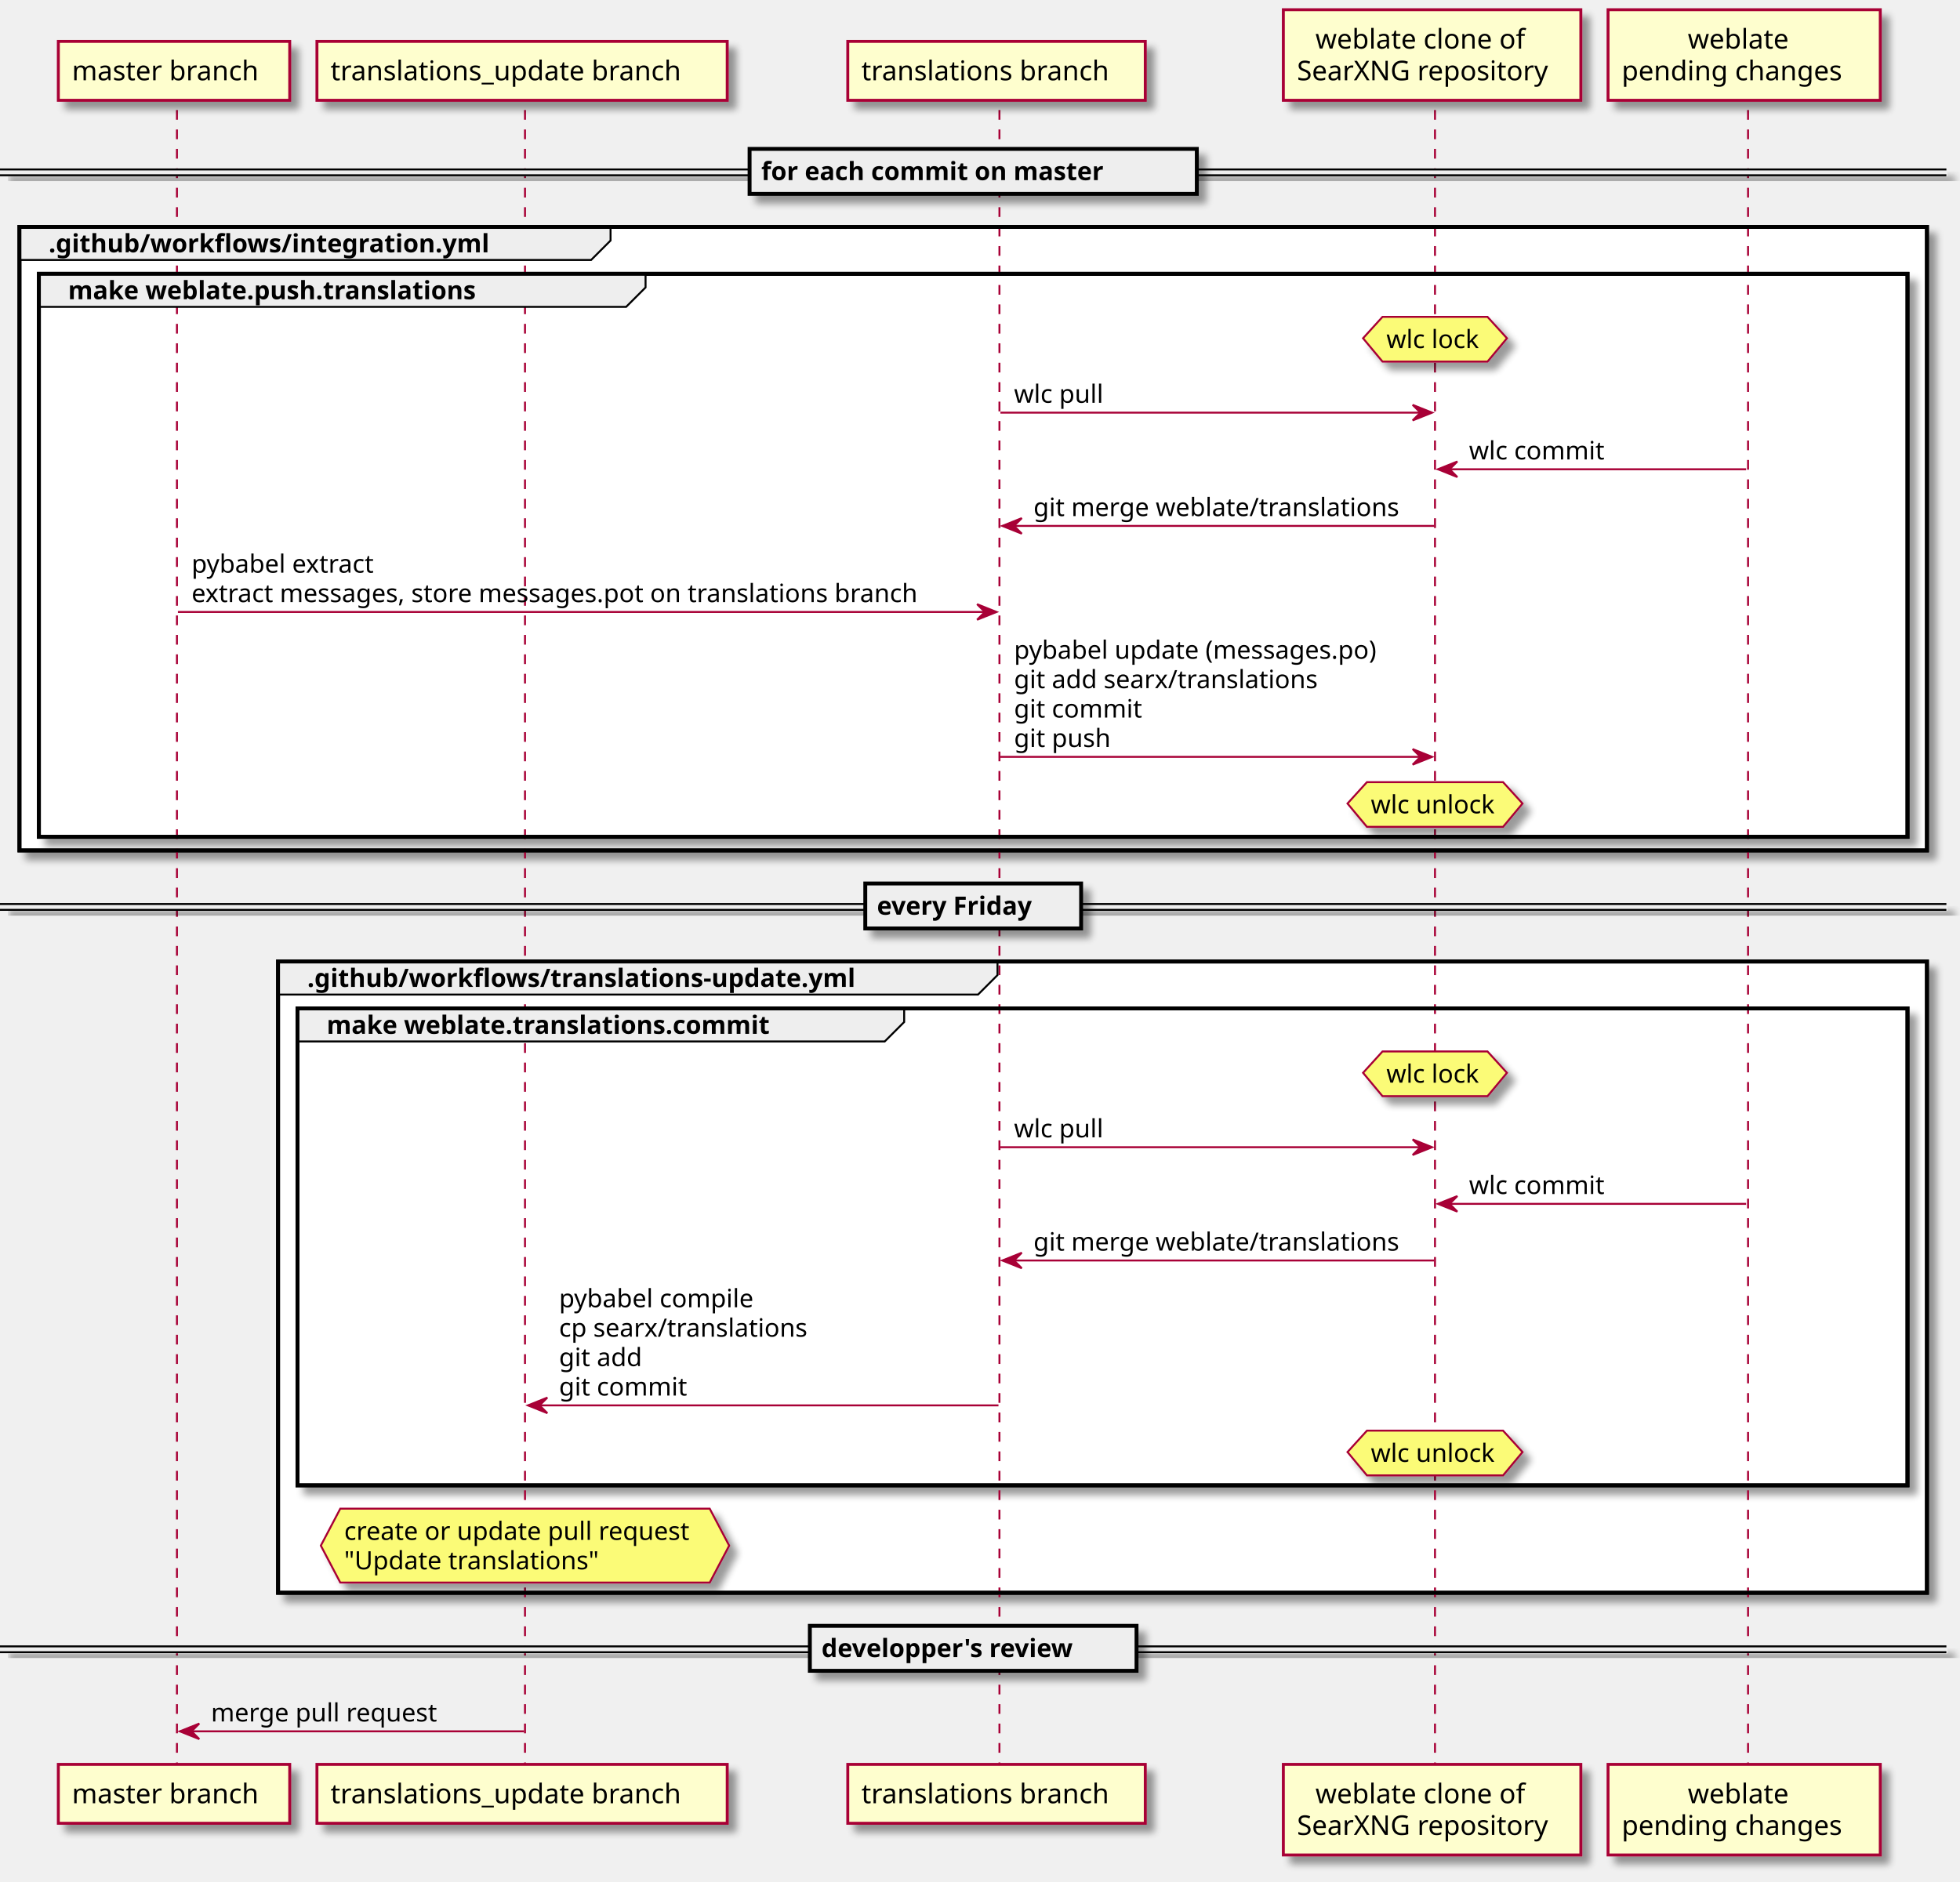
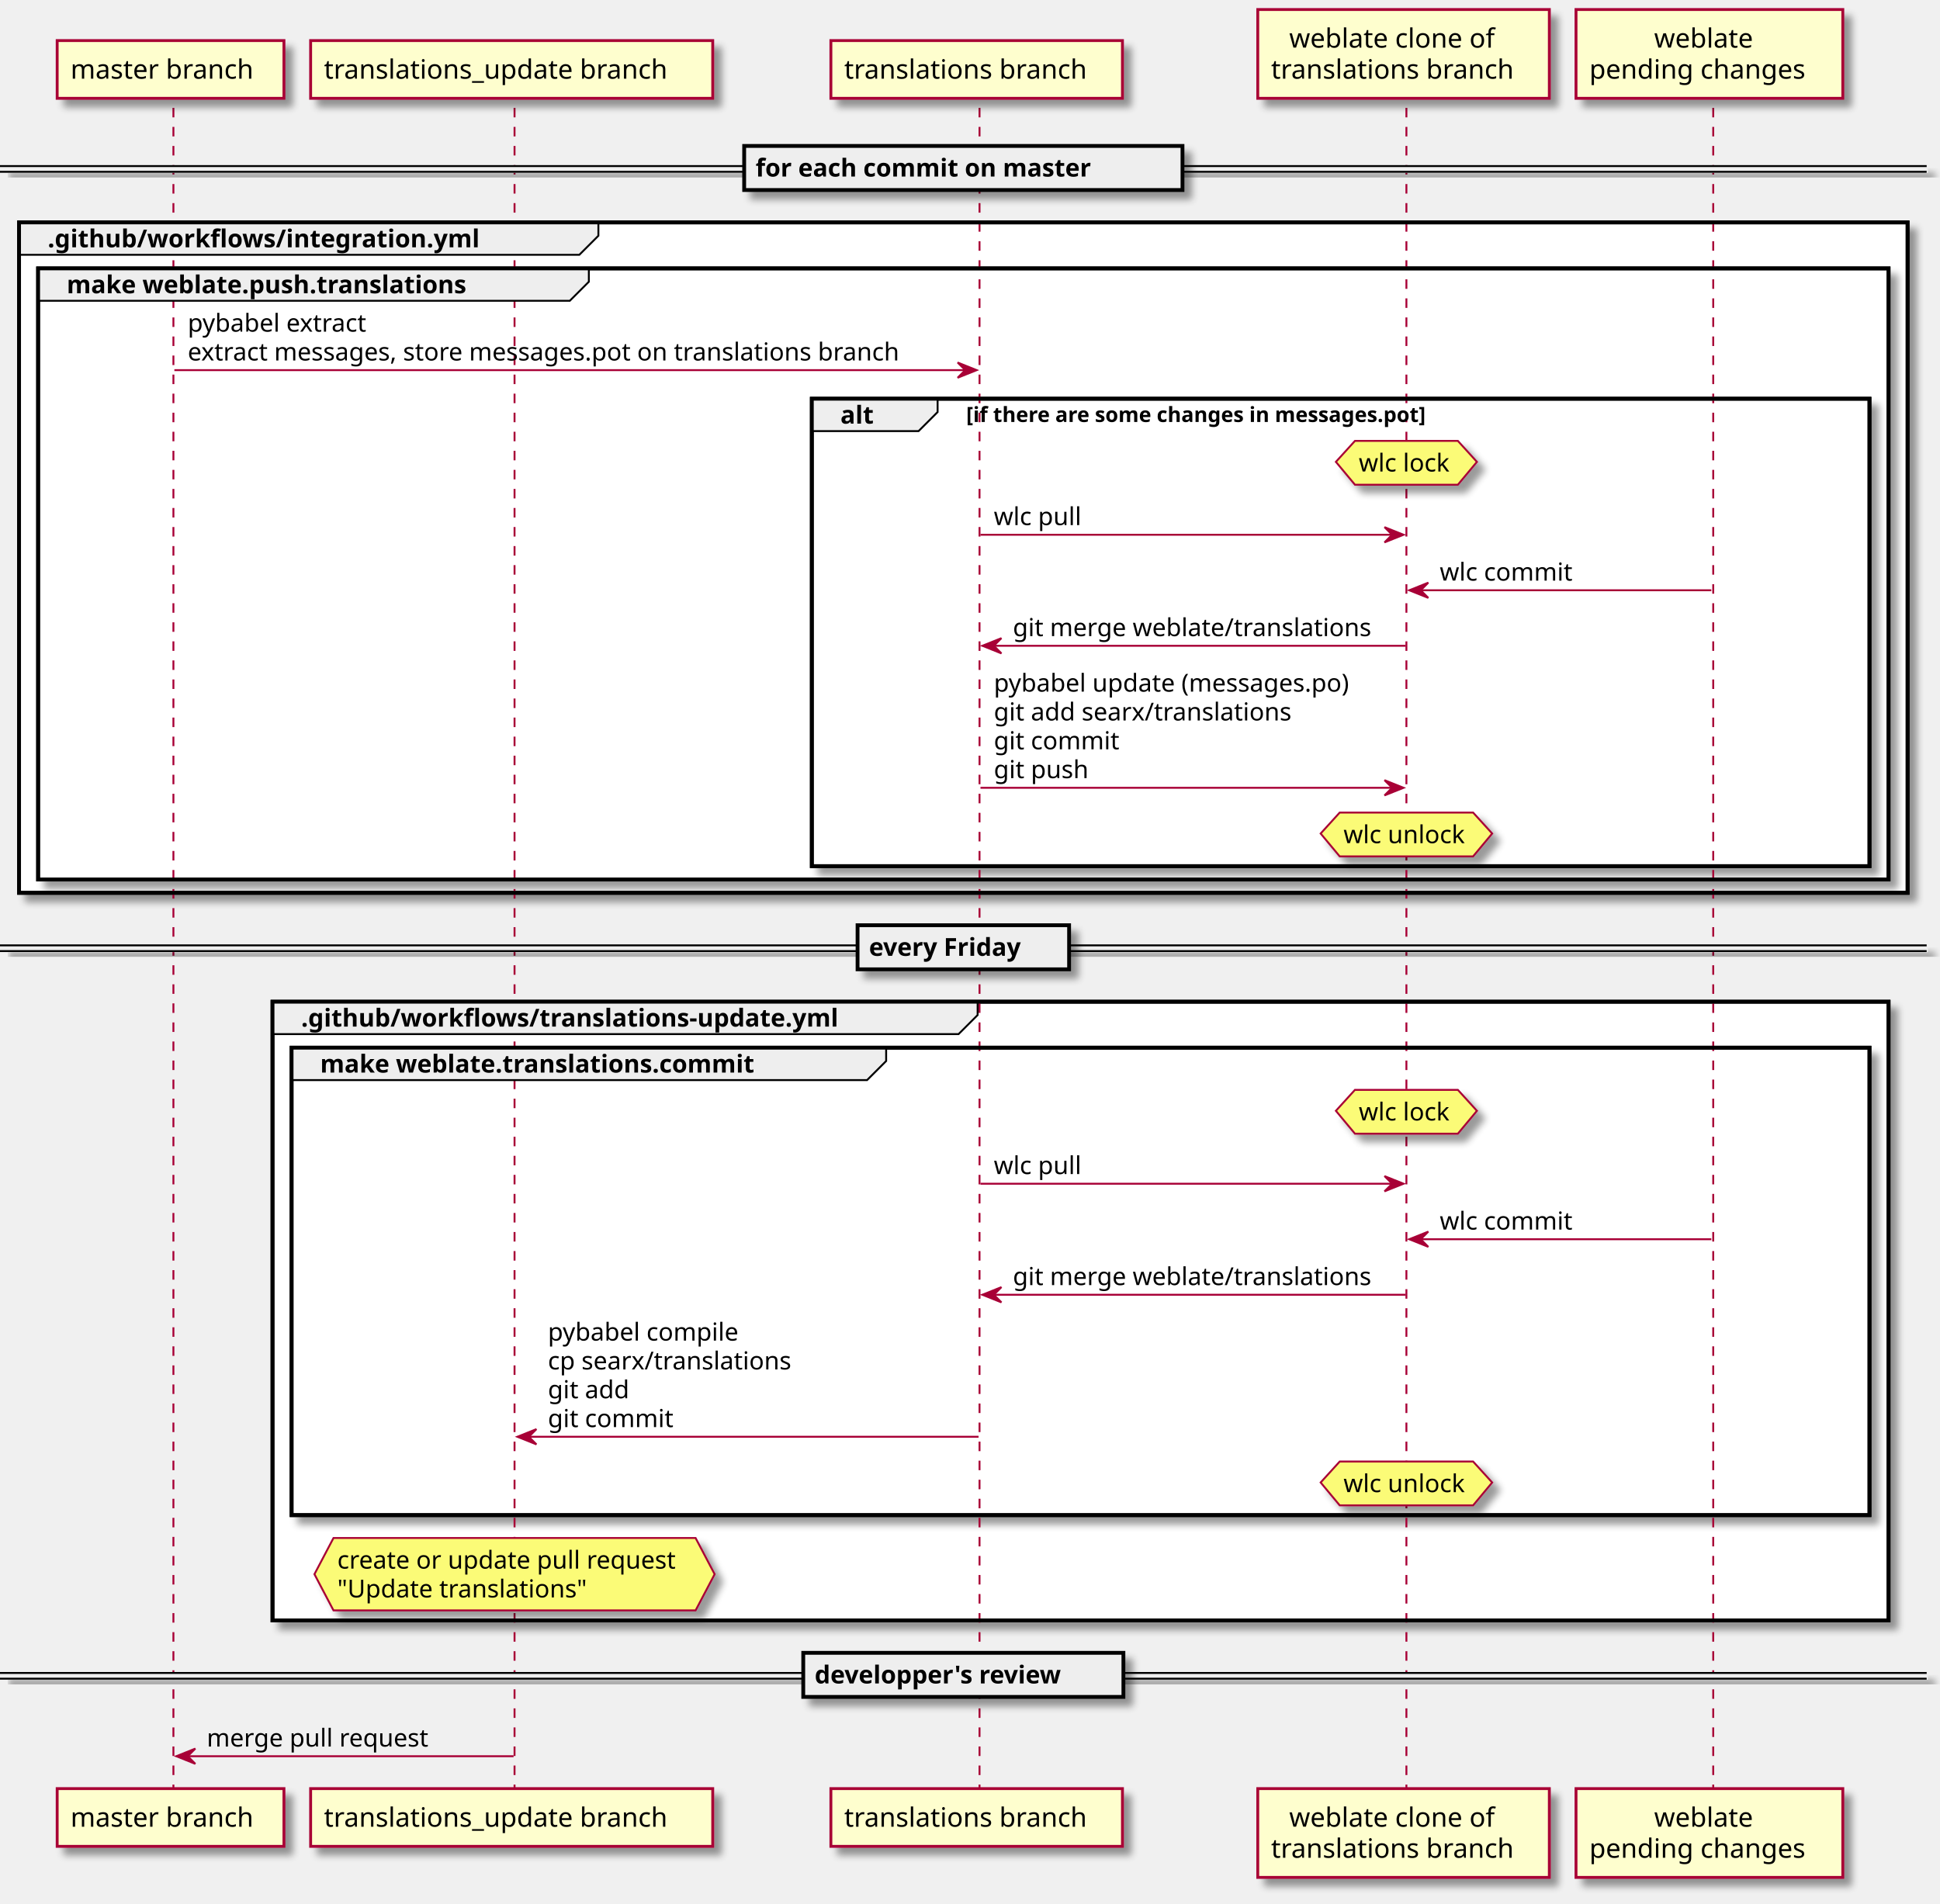
- <svg xmlns="http://www.w3.org/2000/svg" contentScriptType="application/ecmascript" contentStyleType="text/css" height="968px" preserveAspectRatio="none" style="width:1008px;height:968px;background:#FFFFFF;" version="1.1" viewBox="0 0 1008 968" width="1008px" zoomAndPan="magnify">
+ <svg xmlns="http://www.w3.org/2000/svg" contentScriptType="application/ecmascript" contentStyleType="text/css" height="999px" preserveAspectRatio="none" style="width:1018px;height:999px;background:#FFFFFF;" version="1.1" viewBox="0 0 1018 999" width="1018px" zoomAndPan="magnify">
  <defs>
-     <filter height="300%" id="fwj4fqzvak25j" width="300%" x="-1" y="-1">
+     <filter height="300%" id="flwgy9xrajsm" width="300%" x="-1" y="-1">
      <feGaussianBlur result="blurOut" stdDeviation="2.0" />
      <feColorMatrix in="blurOut" result="blurOut2" type="matrix" values="0 0 0 0 0 0 0 0 0 0 0 0 0 0 0 0 0 0 .4 0" />
      <feOffset dx="4.0" dy="4.0" in="blurOut2" result="blurOut3" />
      <feBlend in="SourceGraphic" in2="blurOut3" mode="normal" />
    </filter>
  </defs>
  <g>
-     <rect fill="#FFFFFF" filter="url(#fwj4fqzvak25j)" height="320.727" style="stroke:#000000;stroke-width:2.0;" width="981" x="10" y="116.727" />
-     <rect fill="#FFFFFF" filter="url(#fwj4fqzvak25j)" height="289.594" style="stroke:#000000;stroke-width:2.0;" width="961" x="20" y="140.859" />
-     <rect fill="#FFFFFF" filter="url(#fwj4fqzvak25j)" height="324.727" style="stroke:#000000;stroke-width:2.0;" width="848" x="143" y="494.586" />
-     <rect fill="#FFFFFF" filter="url(#fwj4fqzvak25j)" height="245.328" style="stroke:#000000;stroke-width:2.0;" width="828" x="153" y="518.719" />
-     <line style="stroke:#A80036;stroke-width:1.0;stroke-dasharray:5.0,5.0;" x1="91" x2="91" y1="56.594" y2="908.578" />
-     <line style="stroke:#A80036;stroke-width:1.0;stroke-dasharray:5.0,5.0;" x1="270" x2="270" y1="56.594" y2="908.578" />
-     <line style="stroke:#A80036;stroke-width:1.0;stroke-dasharray:5.0,5.0;" x1="514" x2="514" y1="56.594" y2="908.578" />
-     <line style="stroke:#A80036;stroke-width:1.0;stroke-dasharray:5.0,5.0;" x1="738" x2="738" y1="56.594" y2="908.578" />
-     <line style="stroke:#A80036;stroke-width:1.0;stroke-dasharray:5.0,5.0;" x1="899" x2="899" y1="56.594" y2="908.578" />
-     <rect fill="#FEFECE" filter="url(#fwj4fqzvak25j)" height="30.297" style="stroke:#A80036;stroke-width:1.5;" width="119" x="30" y="21.297" />
+     <rect fill="#FFFFFF" filter="url(#flwgy9xrajsm)" height="351.859" style="stroke:#000000;stroke-width:2.0;" width="991" x="10" y="116.727" />
+     <rect fill="#FFFFFF" filter="url(#flwgy9xrajsm)" height="320.727" style="stroke:#000000;stroke-width:2.0;" width="971" x="20" y="140.859" />
+     <rect fill="#FFFFFF" filter="url(#flwgy9xrajsm)" height="245.328" style="stroke:#000000;stroke-width:2.0;" width="555" x="426" y="209.258" />
+     <rect fill="#FFFFFF" filter="url(#flwgy9xrajsm)" height="324.727" style="stroke:#000000;stroke-width:2.0;" width="848" x="143" y="525.719" />
+     <rect fill="#FFFFFF" filter="url(#flwgy9xrajsm)" height="245.328" style="stroke:#000000;stroke-width:2.0;" width="828" x="153" y="549.852" />
+     <line style="stroke:#A80036;stroke-width:1.0;stroke-dasharray:5.0,5.0;" x1="91" x2="91" y1="56.594" y2="939.711" />
+     <line style="stroke:#A80036;stroke-width:1.0;stroke-dasharray:5.0,5.0;" x1="270" x2="270" y1="56.594" y2="939.711" />
+     <line style="stroke:#A80036;stroke-width:1.0;stroke-dasharray:5.0,5.0;" x1="514" x2="514" y1="56.594" y2="939.711" />
+     <line style="stroke:#A80036;stroke-width:1.0;stroke-dasharray:5.0,5.0;" x1="738" x2="738" y1="56.594" y2="939.711" />
+     <line style="stroke:#A80036;stroke-width:1.0;stroke-dasharray:5.0,5.0;" x1="899" x2="899" y1="56.594" y2="939.711" />
+     <rect fill="#FEFECE" filter="url(#flwgy9xrajsm)" height="30.297" style="stroke:#A80036;stroke-width:1.5;" width="119" x="30" y="21.297" />
    <text fill="#000000" font-family="sans-serif" font-size="14" lengthAdjust="spacing" textLength="105" x="37" y="41.292">master branch</text>
-     <rect fill="#FEFECE" filter="url(#fwj4fqzvak25j)" height="30.297" style="stroke:#A80036;stroke-width:1.5;" width="119" x="30" y="907.578" />
-     <text fill="#000000" font-family="sans-serif" font-size="14" lengthAdjust="spacing" textLength="105" x="37" y="927.573">master branch</text>
-     <rect fill="#FEFECE" filter="url(#fwj4fqzvak25j)" height="30.297" style="stroke:#A80036;stroke-width:1.5;" width="211" x="163" y="21.297" />
+     <rect fill="#FEFECE" filter="url(#flwgy9xrajsm)" height="30.297" style="stroke:#A80036;stroke-width:1.5;" width="119" x="30" y="938.711" />
+     <text fill="#000000" font-family="sans-serif" font-size="14" lengthAdjust="spacing" textLength="105" x="37" y="958.706">master branch</text>
+     <rect fill="#FEFECE" filter="url(#flwgy9xrajsm)" height="30.297" style="stroke:#A80036;stroke-width:1.5;" width="211" x="163" y="21.297" />
    <text fill="#000000" font-family="sans-serif" font-size="14" lengthAdjust="spacing" textLength="197" x="170" y="41.292">translations_update branch</text>
-     <rect fill="#FEFECE" filter="url(#fwj4fqzvak25j)" height="30.297" style="stroke:#A80036;stroke-width:1.5;" width="211" x="163" y="907.578" />
-     <text fill="#000000" font-family="sans-serif" font-size="14" lengthAdjust="spacing" textLength="197" x="170" y="927.573">translations_update branch</text>
-     <rect fill="#FEFECE" filter="url(#fwj4fqzvak25j)" height="30.297" style="stroke:#A80036;stroke-width:1.5;" width="153" x="436" y="21.297" />
+     <rect fill="#FEFECE" filter="url(#flwgy9xrajsm)" height="30.297" style="stroke:#A80036;stroke-width:1.5;" width="211" x="163" y="938.711" />
+     <text fill="#000000" font-family="sans-serif" font-size="14" lengthAdjust="spacing" textLength="197" x="170" y="958.706">translations_update branch</text>
+     <rect fill="#FEFECE" filter="url(#flwgy9xrajsm)" height="30.297" style="stroke:#A80036;stroke-width:1.5;" width="153" x="436" y="21.297" />
    <text fill="#000000" font-family="sans-serif" font-size="14" lengthAdjust="spacing" textLength="139" x="443" y="41.292">translations branch</text>
-     <rect fill="#FEFECE" filter="url(#fwj4fqzvak25j)" height="30.297" style="stroke:#A80036;stroke-width:1.5;" width="153" x="436" y="907.578" />
-     <text fill="#000000" font-family="sans-serif" font-size="14" lengthAdjust="spacing" textLength="139" x="443" y="927.573">translations branch</text>
-     <rect fill="#FEFECE" filter="url(#fwj4fqzvak25j)" height="46.594" style="stroke:#A80036;stroke-width:1.5;" width="153" x="660" y="5" />
+     <rect fill="#FEFECE" filter="url(#flwgy9xrajsm)" height="30.297" style="stroke:#A80036;stroke-width:1.5;" width="153" x="436" y="938.711" />
+     <text fill="#000000" font-family="sans-serif" font-size="14" lengthAdjust="spacing" textLength="139" x="443" y="958.706">translations branch</text>
+     <rect fill="#FEFECE" filter="url(#flwgy9xrajsm)" height="46.594" style="stroke:#A80036;stroke-width:1.5;" width="153" x="660" y="5" />
    <text fill="#000000" font-family="sans-serif" font-size="14" lengthAdjust="spacing" textLength="120" x="676.5" y="24.995">weblate clone of</text>
-     <text fill="#000000" font-family="sans-serif" font-size="14" lengthAdjust="spacing" textLength="139" x="667" y="41.292">SearXNG repository</text>
-     <rect fill="#FEFECE" filter="url(#fwj4fqzvak25j)" height="46.594" style="stroke:#A80036;stroke-width:1.5;" width="153" x="660" y="907.578" />
-     <text fill="#000000" font-family="sans-serif" font-size="14" lengthAdjust="spacing" textLength="120" x="676.5" y="927.573">weblate clone of</text>
-     <text fill="#000000" font-family="sans-serif" font-size="14" lengthAdjust="spacing" textLength="139" x="667" y="943.87">SearXNG repository</text>
-     <rect fill="#FEFECE" filter="url(#fwj4fqzvak25j)" height="46.594" style="stroke:#A80036;stroke-width:1.5;" width="140" x="827" y="5" />
+     <text fill="#000000" font-family="sans-serif" font-size="14" lengthAdjust="spacing" textLength="139" x="667" y="41.292">translations branch</text>
+     <rect fill="#FEFECE" filter="url(#flwgy9xrajsm)" height="46.594" style="stroke:#A80036;stroke-width:1.5;" width="153" x="660" y="938.711" />
+     <text fill="#000000" font-family="sans-serif" font-size="14" lengthAdjust="spacing" textLength="120" x="676.5" y="958.706">weblate clone of</text>
+     <text fill="#000000" font-family="sans-serif" font-size="14" lengthAdjust="spacing" textLength="139" x="667" y="975.003">translations branch</text>
+     <rect fill="#FEFECE" filter="url(#flwgy9xrajsm)" height="46.594" style="stroke:#A80036;stroke-width:1.5;" width="140" x="827" y="5" />
    <text fill="#000000" font-family="sans-serif" font-size="14" lengthAdjust="spacing" textLength="58" x="868" y="24.995">weblate</text>
    <text fill="#000000" font-family="sans-serif" font-size="14" lengthAdjust="spacing" textLength="122" x="834" y="41.292">pending changes</text>
-     <rect fill="#FEFECE" filter="url(#fwj4fqzvak25j)" height="46.594" style="stroke:#A80036;stroke-width:1.5;" width="140" x="827" y="907.578" />
-     <text fill="#000000" font-family="sans-serif" font-size="14" lengthAdjust="spacing" textLength="58" x="868" y="927.573">weblate</text>
-     <text fill="#000000" font-family="sans-serif" font-size="14" lengthAdjust="spacing" textLength="122" x="834" y="943.87">pending changes</text>
-     <rect fill="#EEEEEE" filter="url(#fwj4fqzvak25j)" height="3" style="stroke:#EEEEEE;stroke-width:1.0;" width="1001" x="0" y="87.16" />
-     <line style="stroke:#000000;stroke-width:1.0;" x1="0" x2="1001" y1="87.16" y2="87.16" />
-     <line style="stroke:#000000;stroke-width:1.0;" x1="0" x2="1001" y1="90.16" y2="90.16" />
-     <rect fill="#EEEEEE" filter="url(#fwj4fqzvak25j)" height="23.133" style="stroke:#000000;stroke-width:2.0;" width="230" x="385.5" y="76.594" />
-     <text fill="#000000" font-family="sans-serif" font-size="13" font-weight="bold" lengthAdjust="spacing" textLength="211" x="391.5" y="92.661">for each commit on master</text>
+     <rect fill="#FEFECE" filter="url(#flwgy9xrajsm)" height="46.594" style="stroke:#A80036;stroke-width:1.5;" width="140" x="827" y="938.711" />
+     <text fill="#000000" font-family="sans-serif" font-size="14" lengthAdjust="spacing" textLength="58" x="868" y="958.706">weblate</text>
+     <text fill="#000000" font-family="sans-serif" font-size="14" lengthAdjust="spacing" textLength="122" x="834" y="975.003">pending changes</text>
+     <rect fill="#EEEEEE" filter="url(#flwgy9xrajsm)" height="3" style="stroke:#EEEEEE;stroke-width:1.0;" width="1011" x="0" y="87.16" />
+     <line style="stroke:#000000;stroke-width:1.0;" x1="0" x2="1011" y1="87.16" y2="87.16" />
+     <line style="stroke:#000000;stroke-width:1.0;" x1="0" x2="1011" y1="90.16" y2="90.16" />
+     <rect fill="#EEEEEE" filter="url(#flwgy9xrajsm)" height="23.133" style="stroke:#000000;stroke-width:2.0;" width="230" x="390.5" y="76.594" />
+     <text fill="#000000" font-family="sans-serif" font-size="13" font-weight="bold" lengthAdjust="spacing" textLength="211" x="396.5" y="92.661">for each commit on master</text>
    <path d="M10,116.727 L314,116.727 L314,123.727 L304,133.727 L10,133.727 L10,116.727 " fill="#EEEEEE" style="stroke:#000000;stroke-width:1.0;" />
-     <rect fill="none" height="320.727" style="stroke:#000000;stroke-width:2.0;" width="981" x="10" y="116.727" />
+     <rect fill="none" height="351.859" style="stroke:#000000;stroke-width:2.0;" width="991" x="10" y="116.727" />
    <text fill="#000000" font-family="sans-serif" font-size="13" font-weight="bold" lengthAdjust="spacing" textLength="259" x="25" y="129.793">.github/workflows/integration.yml</text>
-     <path d="M20,140.859 L332,140.859 L332,147.859 L322,157.859 L20,157.859 L20,140.859 " fill="#EEEEEE" style="stroke:#000000;stroke-width:1.0;" />
-     <rect fill="none" height="289.594" style="stroke:#000000;stroke-width:2.0;" width="961" x="20" y="140.859" />
-     <text fill="#000000" font-family="sans-serif" font-size="13" font-weight="bold" lengthAdjust="spacing" textLength="267" x="35" y="153.926">make weblate.push.translations</text>
-     <polygon fill="#FBFB77" filter="url(#fwj4fqzvak25j)" points="711,162.992,765,162.992,775,173.992,765,185.992,711,185.992,701,173.992,711,162.992" style="stroke:#A80036;stroke-width:1.0;" />
-     <text fill="#000000" font-family="sans-serif" font-size="13" lengthAdjust="spacing" textLength="50" x="713" y="179.059">wlc lock</text>
-     <polygon fill="#A80036" points="726.5,208.258,736.5,212.258,726.5,216.258,730.5,212.258" style="stroke:#A80036;stroke-width:1.0;" />
-     <line style="stroke:#A80036;stroke-width:1.0;" x1="514.5" x2="732.5" y1="212.258" y2="212.258" />
-     <text fill="#000000" font-family="sans-serif" font-size="13" lengthAdjust="spacing" textLength="47" x="521.5" y="207.192">wlc pull</text>
-     <polygon fill="#A80036" points="749.5,237.391,739.5,241.391,749.5,245.391,745.5,241.391" style="stroke:#A80036;stroke-width:1.0;" />
-     <line style="stroke:#A80036;stroke-width:1.0;" x1="743.5" x2="898" y1="241.391" y2="241.391" />
-     <text fill="#000000" font-family="sans-serif" font-size="13" lengthAdjust="spacing" textLength="74" x="755.5" y="236.325">wlc commit</text>
-     <polygon fill="#A80036" points="525.5,266.523,515.5,270.523,525.5,274.523,521.5,270.523" style="stroke:#A80036;stroke-width:1.0;" />
-     <line style="stroke:#A80036;stroke-width:1.0;" x1="519.5" x2="737.5" y1="270.523" y2="270.523" />
-     <text fill="#000000" font-family="sans-serif" font-size="13" lengthAdjust="spacing" textLength="196" x="531.5" y="265.457">git merge weblate/translations</text>
-     <polygon fill="#A80036" points="502.5,310.789,512.5,314.789,502.5,318.789,506.5,314.789" style="stroke:#A80036;stroke-width:1.0;" />
-     <line style="stroke:#A80036;stroke-width:1.0;" x1="91.5" x2="508.5" y1="314.789" y2="314.789" />
-     <text fill="#000000" font-family="sans-serif" font-size="13" lengthAdjust="spacing" textLength="101" x="98.5" y="294.59">pybabel extract</text>
-     <text fill="#000000" font-family="sans-serif" font-size="13" lengthAdjust="spacing" textLength="399" x="98.5" y="309.723">extract messages, store messages.pot on translations branch</text>
-     <polygon fill="#A80036" points="726.5,385.32,736.5,389.32,726.5,393.32,730.5,389.32" style="stroke:#A80036;stroke-width:1.0;" />
-     <line style="stroke:#A80036;stroke-width:1.0;" x1="514.5" x2="732.5" y1="389.32" y2="389.32" />
-     <text fill="#000000" font-family="sans-serif" font-size="13" lengthAdjust="spacing" textLength="200" x="521.5" y="338.856">pybabel update (messages.po)</text>
-     <text fill="#000000" font-family="sans-serif" font-size="13" lengthAdjust="spacing" textLength="163" x="521.5" y="353.989">git add searx/translations</text>
-     <text fill="#000000" font-family="sans-serif" font-size="13" lengthAdjust="spacing" textLength="69" x="521.5" y="369.122">git commit</text>
-     <text fill="#000000" font-family="sans-serif" font-size="13" lengthAdjust="spacing" textLength="51" x="521.5" y="384.254">git push</text>
-     <polygon fill="#FBFB77" filter="url(#fwj4fqzvak25j)" points="703,402.32,773,402.32,783,413.32,773,425.32,703,425.32,693,413.32,703,402.32" style="stroke:#A80036;stroke-width:1.0;" />
-     <text fill="#000000" font-family="sans-serif" font-size="13" lengthAdjust="spacing" textLength="66" x="705" y="418.387">wlc unlock</text>
-     <rect fill="#EEEEEE" filter="url(#fwj4fqzvak25j)" height="3" style="stroke:#EEEEEE;stroke-width:1.0;" width="1001" x="0" y="465.019" />
-     <line style="stroke:#000000;stroke-width:1.0;" x1="0" x2="1001" y1="465.019" y2="465.019" />
-     <line style="stroke:#000000;stroke-width:1.0;" x1="0" x2="1001" y1="468.019" y2="468.019" />
-     <rect fill="#EEEEEE" filter="url(#fwj4fqzvak25j)" height="23.133" style="stroke:#000000;stroke-width:2.0;" width="111" x="445" y="454.453" />
-     <text fill="#000000" font-family="sans-serif" font-size="13" font-weight="bold" lengthAdjust="spacing" textLength="92" x="451" y="470.52">every Friday</text>
-     <path d="M143,494.586 L513,494.586 L513,501.586 L503,511.586 L143,511.586 L143,494.586 " fill="#EEEEEE" style="stroke:#000000;stroke-width:1.0;" />
-     <rect fill="none" height="324.727" style="stroke:#000000;stroke-width:2.0;" width="848" x="143" y="494.586" />
-     <text fill="#000000" font-family="sans-serif" font-size="13" font-weight="bold" lengthAdjust="spacing" textLength="325" x="158" y="507.653">.github/workflows/translations-update.yml</text>
-     <path d="M153,518.719 L465,518.719 L465,525.719 L455,535.719 L153,535.719 L153,518.719 " fill="#EEEEEE" style="stroke:#000000;stroke-width:1.0;" />
-     <rect fill="none" height="245.328" style="stroke:#000000;stroke-width:2.0;" width="828" x="153" y="518.719" />
-     <text fill="#000000" font-family="sans-serif" font-size="13" font-weight="bold" lengthAdjust="spacing" textLength="267" x="168" y="531.786">make weblate.translations.commit</text>
-     <polygon fill="#FBFB77" filter="url(#fwj4fqzvak25j)" points="711,540.852,765,540.852,775,551.852,765,563.852,711,563.852,701,551.852,711,540.852" style="stroke:#A80036;stroke-width:1.0;" />
-     <text fill="#000000" font-family="sans-serif" font-size="13" lengthAdjust="spacing" textLength="50" x="713" y="556.918">wlc lock</text>
-     <polygon fill="#A80036" points="726.5,586.117,736.5,590.117,726.5,594.117,730.5,590.117" style="stroke:#A80036;stroke-width:1.0;" />
-     <line style="stroke:#A80036;stroke-width:1.0;" x1="514.5" x2="732.5" y1="590.117" y2="590.117" />
-     <text fill="#000000" font-family="sans-serif" font-size="13" lengthAdjust="spacing" textLength="47" x="521.5" y="585.051">wlc pull</text>
-     <polygon fill="#A80036" points="749.5,615.25,739.5,619.25,749.5,623.25,745.5,619.25" style="stroke:#A80036;stroke-width:1.0;" />
-     <line style="stroke:#A80036;stroke-width:1.0;" x1="743.5" x2="898" y1="619.25" y2="619.25" />
-     <text fill="#000000" font-family="sans-serif" font-size="13" lengthAdjust="spacing" textLength="74" x="755.5" y="614.184">wlc commit</text>
-     <polygon fill="#A80036" points="525.5,644.383,515.5,648.383,525.5,652.383,521.5,648.383" style="stroke:#A80036;stroke-width:1.0;" />
-     <line style="stroke:#A80036;stroke-width:1.0;" x1="519.5" x2="737.5" y1="648.383" y2="648.383" />
-     <text fill="#000000" font-family="sans-serif" font-size="13" lengthAdjust="spacing" textLength="196" x="531.5" y="643.317">git merge weblate/translations</text>
-     <polygon fill="#A80036" points="281.5,718.914,271.5,722.914,281.5,726.914,277.5,722.914" style="stroke:#A80036;stroke-width:1.0;" />
-     <line style="stroke:#A80036;stroke-width:1.0;" x1="275.5" x2="513.5" y1="722.914" y2="722.914" />
-     <text fill="#000000" font-family="sans-serif" font-size="13" lengthAdjust="spacing" textLength="105" x="287.5" y="672.45">pybabel compile</text>
-     <text fill="#000000" font-family="sans-serif" font-size="13" lengthAdjust="spacing" textLength="134" x="287.5" y="687.582">cp searx/translations</text>
-     <text fill="#000000" font-family="sans-serif" font-size="13" lengthAdjust="spacing" textLength="44" x="287.5" y="702.715">git add</text>
-     <text fill="#000000" font-family="sans-serif" font-size="13" lengthAdjust="spacing" textLength="69" x="287.5" y="717.848">git commit</text>
-     <polygon fill="#FBFB77" filter="url(#fwj4fqzvak25j)" points="703,735.914,773,735.914,783,746.914,773,758.914,703,758.914,693,746.914,703,735.914" style="stroke:#A80036;stroke-width:1.0;" />
-     <text fill="#000000" font-family="sans-serif" font-size="13" lengthAdjust="spacing" textLength="66" x="705" y="751.981">wlc unlock</text>
-     <polygon fill="#FBFB77" filter="url(#fwj4fqzvak25j)" points="175,776.047,365,776.047,375,795.047,365,814.047,175,814.047,165,795.047,175,776.047" style="stroke:#A80036;stroke-width:1.0;" />
-     <text fill="#000000" font-family="sans-serif" font-size="13" lengthAdjust="spacing" textLength="186" x="177" y="792.114">create or update pull request</text>
-     <text fill="#000000" font-family="sans-serif" font-size="13" lengthAdjust="spacing" textLength="135" x="177" y="807.247">"Update translations"</text>
-     <rect fill="#EEEEEE" filter="url(#fwj4fqzvak25j)" height="3" style="stroke:#EEEEEE;stroke-width:1.0;" width="1001" x="0" y="846.879" />
-     <line style="stroke:#000000;stroke-width:1.0;" x1="0" x2="1001" y1="846.879" y2="846.879" />
-     <line style="stroke:#000000;stroke-width:1.0;" x1="0" x2="1001" y1="849.879" y2="849.879" />
-     <rect fill="#EEEEEE" filter="url(#fwj4fqzvak25j)" height="23.133" style="stroke:#000000;stroke-width:2.0;" width="168" x="416.5" y="836.312" />
-     <text fill="#000000" font-family="sans-serif" font-size="13" font-weight="bold" lengthAdjust="spacing" textLength="149" x="422.5" y="852.379">developper's review</text>
-     <polygon fill="#A80036" points="102.5,886.578,92.5,890.578,102.5,894.578,98.5,890.578" style="stroke:#A80036;stroke-width:1.0;" />
-     <line style="stroke:#A80036;stroke-width:1.0;" x1="96.5" x2="269.5" y1="890.578" y2="890.578" />
-     <text fill="#000000" font-family="sans-serif" font-size="13" lengthAdjust="spacing" textLength="121" x="108.5" y="885.512">merge pull request</text>
+     <path d="M20,140.859 L309,140.859 L309,147.859 L299,157.859 L20,157.859 L20,140.859 " fill="#EEEEEE" style="stroke:#000000;stroke-width:1.0;" />
+     <rect fill="none" height="320.727" style="stroke:#000000;stroke-width:2.0;" width="971" x="20" y="140.859" />
+     <text fill="#000000" font-family="sans-serif" font-size="13" font-weight="bold" lengthAdjust="spacing" textLength="244" x="35" y="153.926">make weblate.push.translations</text>
+     <polygon fill="#A80036" points="502.5,190.258,512.5,194.258,502.5,198.258,506.5,194.258" style="stroke:#A80036;stroke-width:1.0;" />
+     <line style="stroke:#A80036;stroke-width:1.0;" x1="91.5" x2="508.5" y1="194.258" y2="194.258" />
+     <text fill="#000000" font-family="sans-serif" font-size="13" lengthAdjust="spacing" textLength="101" x="98.5" y="174.059">pybabel extract</text>
+     <text fill="#000000" font-family="sans-serif" font-size="13" lengthAdjust="spacing" textLength="399" x="98.5" y="189.192">extract messages, store messages.pot on translations branch</text>
+     <path d="M426,209.258 L492,209.258 L492,216.258 L482,226.258 L426,226.258 L426,209.258 " fill="#EEEEEE" style="stroke:#000000;stroke-width:1.0;" />
+     <rect fill="none" height="245.328" style="stroke:#000000;stroke-width:2.0;" width="555" x="426" y="209.258" />
+     <text fill="#000000" font-family="sans-serif" font-size="13" font-weight="bold" lengthAdjust="spacing" textLength="21" x="441" y="222.325">alt</text>
+     <text fill="#000000" font-family="sans-serif" font-size="11" font-weight="bold" lengthAdjust="spacing" textLength="299" x="507" y="221.468">[if there are some changes in messages.pot]</text>
+     <polygon fill="#FBFB77" filter="url(#flwgy9xrajsm)" points="711,231.391,765,231.391,775,242.391,765,254.391,711,254.391,701,242.391,711,231.391" style="stroke:#A80036;stroke-width:1.0;" />
+     <text fill="#000000" font-family="sans-serif" font-size="13" lengthAdjust="spacing" textLength="50" x="713" y="247.458">wlc lock</text>
+     <polygon fill="#A80036" points="726.5,276.656,736.5,280.656,726.5,284.656,730.5,280.656" style="stroke:#A80036;stroke-width:1.0;" />
+     <line style="stroke:#A80036;stroke-width:1.0;" x1="514.5" x2="732.5" y1="280.656" y2="280.656" />
+     <text fill="#000000" font-family="sans-serif" font-size="13" lengthAdjust="spacing" textLength="47" x="521.5" y="275.59">wlc pull</text>
+     <polygon fill="#A80036" points="749.5,305.789,739.5,309.789,749.5,313.789,745.5,309.789" style="stroke:#A80036;stroke-width:1.0;" />
+     <line style="stroke:#A80036;stroke-width:1.0;" x1="743.5" x2="898" y1="309.789" y2="309.789" />
+     <text fill="#000000" font-family="sans-serif" font-size="13" lengthAdjust="spacing" textLength="74" x="755.5" y="304.723">wlc commit</text>
+     <polygon fill="#A80036" points="525.5,334.922,515.5,338.922,525.5,342.922,521.5,338.922" style="stroke:#A80036;stroke-width:1.0;" />
+     <line style="stroke:#A80036;stroke-width:1.0;" x1="519.5" x2="737.5" y1="338.922" y2="338.922" />
+     <text fill="#000000" font-family="sans-serif" font-size="13" lengthAdjust="spacing" textLength="196" x="531.5" y="333.856">git merge weblate/translations</text>
+     <polygon fill="#A80036" points="726.5,409.453,736.5,413.453,726.5,417.453,730.5,413.453" style="stroke:#A80036;stroke-width:1.0;" />
+     <line style="stroke:#A80036;stroke-width:1.0;" x1="514.5" x2="732.5" y1="413.453" y2="413.453" />
+     <text fill="#000000" font-family="sans-serif" font-size="13" lengthAdjust="spacing" textLength="200" x="521.5" y="362.989">pybabel update (messages.po)</text>
+     <text fill="#000000" font-family="sans-serif" font-size="13" lengthAdjust="spacing" textLength="163" x="521.5" y="378.122">git add searx/translations</text>
+     <text fill="#000000" font-family="sans-serif" font-size="13" lengthAdjust="spacing" textLength="69" x="521.5" y="393.254">git commit</text>
+     <text fill="#000000" font-family="sans-serif" font-size="13" lengthAdjust="spacing" textLength="51" x="521.5" y="408.387">git push</text>
+     <polygon fill="#FBFB77" filter="url(#flwgy9xrajsm)" points="703,426.453,773,426.453,783,437.453,773,449.453,703,449.453,693,437.453,703,426.453" style="stroke:#A80036;stroke-width:1.0;" />
+     <text fill="#000000" font-family="sans-serif" font-size="13" lengthAdjust="spacing" textLength="66" x="705" y="442.52">wlc unlock</text>
+     <rect fill="#EEEEEE" filter="url(#flwgy9xrajsm)" height="3" style="stroke:#EEEEEE;stroke-width:1.0;" width="1011" x="0" y="496.152" />
+     <line style="stroke:#000000;stroke-width:1.0;" x1="0" x2="1011" y1="496.152" y2="496.152" />
+     <line style="stroke:#000000;stroke-width:1.0;" x1="0" x2="1011" y1="499.152" y2="499.152" />
+     <rect fill="#EEEEEE" filter="url(#flwgy9xrajsm)" height="23.133" style="stroke:#000000;stroke-width:2.0;" width="111" x="450" y="485.586" />
+     <text fill="#000000" font-family="sans-serif" font-size="13" font-weight="bold" lengthAdjust="spacing" textLength="92" x="456" y="501.653">every Friday</text>
+     <path d="M143,525.719 L513,525.719 L513,532.719 L503,542.719 L143,542.719 L143,525.719 " fill="#EEEEEE" style="stroke:#000000;stroke-width:1.0;" />
+     <rect fill="none" height="324.727" style="stroke:#000000;stroke-width:2.0;" width="848" x="143" y="525.719" />
+     <text fill="#000000" font-family="sans-serif" font-size="13" font-weight="bold" lengthAdjust="spacing" textLength="325" x="158" y="538.786">.github/workflows/translations-update.yml</text>
+     <path d="M153,549.852 L465,549.852 L465,556.852 L455,566.852 L153,566.852 L153,549.852 " fill="#EEEEEE" style="stroke:#000000;stroke-width:1.0;" />
+     <rect fill="none" height="245.328" style="stroke:#000000;stroke-width:2.0;" width="828" x="153" y="549.852" />
+     <text fill="#000000" font-family="sans-serif" font-size="13" font-weight="bold" lengthAdjust="spacing" textLength="267" x="168" y="562.918">make weblate.translations.commit</text>
+     <polygon fill="#FBFB77" filter="url(#flwgy9xrajsm)" points="711,571.984,765,571.984,775,582.984,765,594.984,711,594.984,701,582.984,711,571.984" style="stroke:#A80036;stroke-width:1.0;" />
+     <text fill="#000000" font-family="sans-serif" font-size="13" lengthAdjust="spacing" textLength="50" x="713" y="588.051">wlc lock</text>
+     <polygon fill="#A80036" points="726.5,617.25,736.5,621.25,726.5,625.25,730.5,621.25" style="stroke:#A80036;stroke-width:1.0;" />
+     <line style="stroke:#A80036;stroke-width:1.0;" x1="514.5" x2="732.5" y1="621.25" y2="621.25" />
+     <text fill="#000000" font-family="sans-serif" font-size="13" lengthAdjust="spacing" textLength="47" x="521.5" y="616.184">wlc pull</text>
+     <polygon fill="#A80036" points="749.5,646.383,739.5,650.383,749.5,654.383,745.5,650.383" style="stroke:#A80036;stroke-width:1.0;" />
+     <line style="stroke:#A80036;stroke-width:1.0;" x1="743.5" x2="898" y1="650.383" y2="650.383" />
+     <text fill="#000000" font-family="sans-serif" font-size="13" lengthAdjust="spacing" textLength="74" x="755.5" y="645.317">wlc commit</text>
+     <polygon fill="#A80036" points="525.5,675.516,515.5,679.516,525.5,683.516,521.5,679.516" style="stroke:#A80036;stroke-width:1.0;" />
+     <line style="stroke:#A80036;stroke-width:1.0;" x1="519.5" x2="737.5" y1="679.516" y2="679.516" />
+     <text fill="#000000" font-family="sans-serif" font-size="13" lengthAdjust="spacing" textLength="196" x="531.5" y="674.45">git merge weblate/translations</text>
+     <polygon fill="#A80036" points="281.5,750.047,271.5,754.047,281.5,758.047,277.5,754.047" style="stroke:#A80036;stroke-width:1.0;" />
+     <line style="stroke:#A80036;stroke-width:1.0;" x1="275.5" x2="513.5" y1="754.047" y2="754.047" />
+     <text fill="#000000" font-family="sans-serif" font-size="13" lengthAdjust="spacing" textLength="105" x="287.5" y="703.582">pybabel compile</text>
+     <text fill="#000000" font-family="sans-serif" font-size="13" lengthAdjust="spacing" textLength="134" x="287.5" y="718.715">cp searx/translations</text>
+     <text fill="#000000" font-family="sans-serif" font-size="13" lengthAdjust="spacing" textLength="44" x="287.5" y="733.848">git add</text>
+     <text fill="#000000" font-family="sans-serif" font-size="13" lengthAdjust="spacing" textLength="69" x="287.5" y="748.981">git commit</text>
+     <polygon fill="#FBFB77" filter="url(#flwgy9xrajsm)" points="703,767.047,773,767.047,783,778.047,773,790.047,703,790.047,693,778.047,703,767.047" style="stroke:#A80036;stroke-width:1.0;" />
+     <text fill="#000000" font-family="sans-serif" font-size="13" lengthAdjust="spacing" textLength="66" x="705" y="783.114">wlc unlock</text>
+     <polygon fill="#FBFB77" filter="url(#flwgy9xrajsm)" points="175,807.18,365,807.18,375,826.18,365,845.18,175,845.18,165,826.18,175,807.18" style="stroke:#A80036;stroke-width:1.0;" />
+     <text fill="#000000" font-family="sans-serif" font-size="13" lengthAdjust="spacing" textLength="186" x="177" y="823.247">create or update pull request</text>
+     <text fill="#000000" font-family="sans-serif" font-size="13" lengthAdjust="spacing" textLength="135" x="177" y="838.379">"Update translations"</text>
+     <rect fill="#EEEEEE" filter="url(#flwgy9xrajsm)" height="3" style="stroke:#EEEEEE;stroke-width:1.0;" width="1011" x="0" y="878.012" />
+     <line style="stroke:#000000;stroke-width:1.0;" x1="0" x2="1011" y1="878.012" y2="878.012" />
+     <line style="stroke:#000000;stroke-width:1.0;" x1="0" x2="1011" y1="881.012" y2="881.012" />
+     <rect fill="#EEEEEE" filter="url(#flwgy9xrajsm)" height="23.133" style="stroke:#000000;stroke-width:2.0;" width="168" x="421.5" y="867.445" />
+     <text fill="#000000" font-family="sans-serif" font-size="13" font-weight="bold" lengthAdjust="spacing" textLength="149" x="427.5" y="883.512">developper's review</text>
+     <polygon fill="#A80036" points="102.5,917.711,92.5,921.711,102.5,925.711,98.5,921.711" style="stroke:#A80036;stroke-width:1.0;" />
+     <line style="stroke:#A80036;stroke-width:1.0;" x1="96.5" x2="269.5" y1="921.711" y2="921.711" />
+     <text fill="#000000" font-family="sans-serif" font-size="13" lengthAdjust="spacing" textLength="121" x="108.5" y="916.645">merge pull request</text>
  </g>
</svg>
